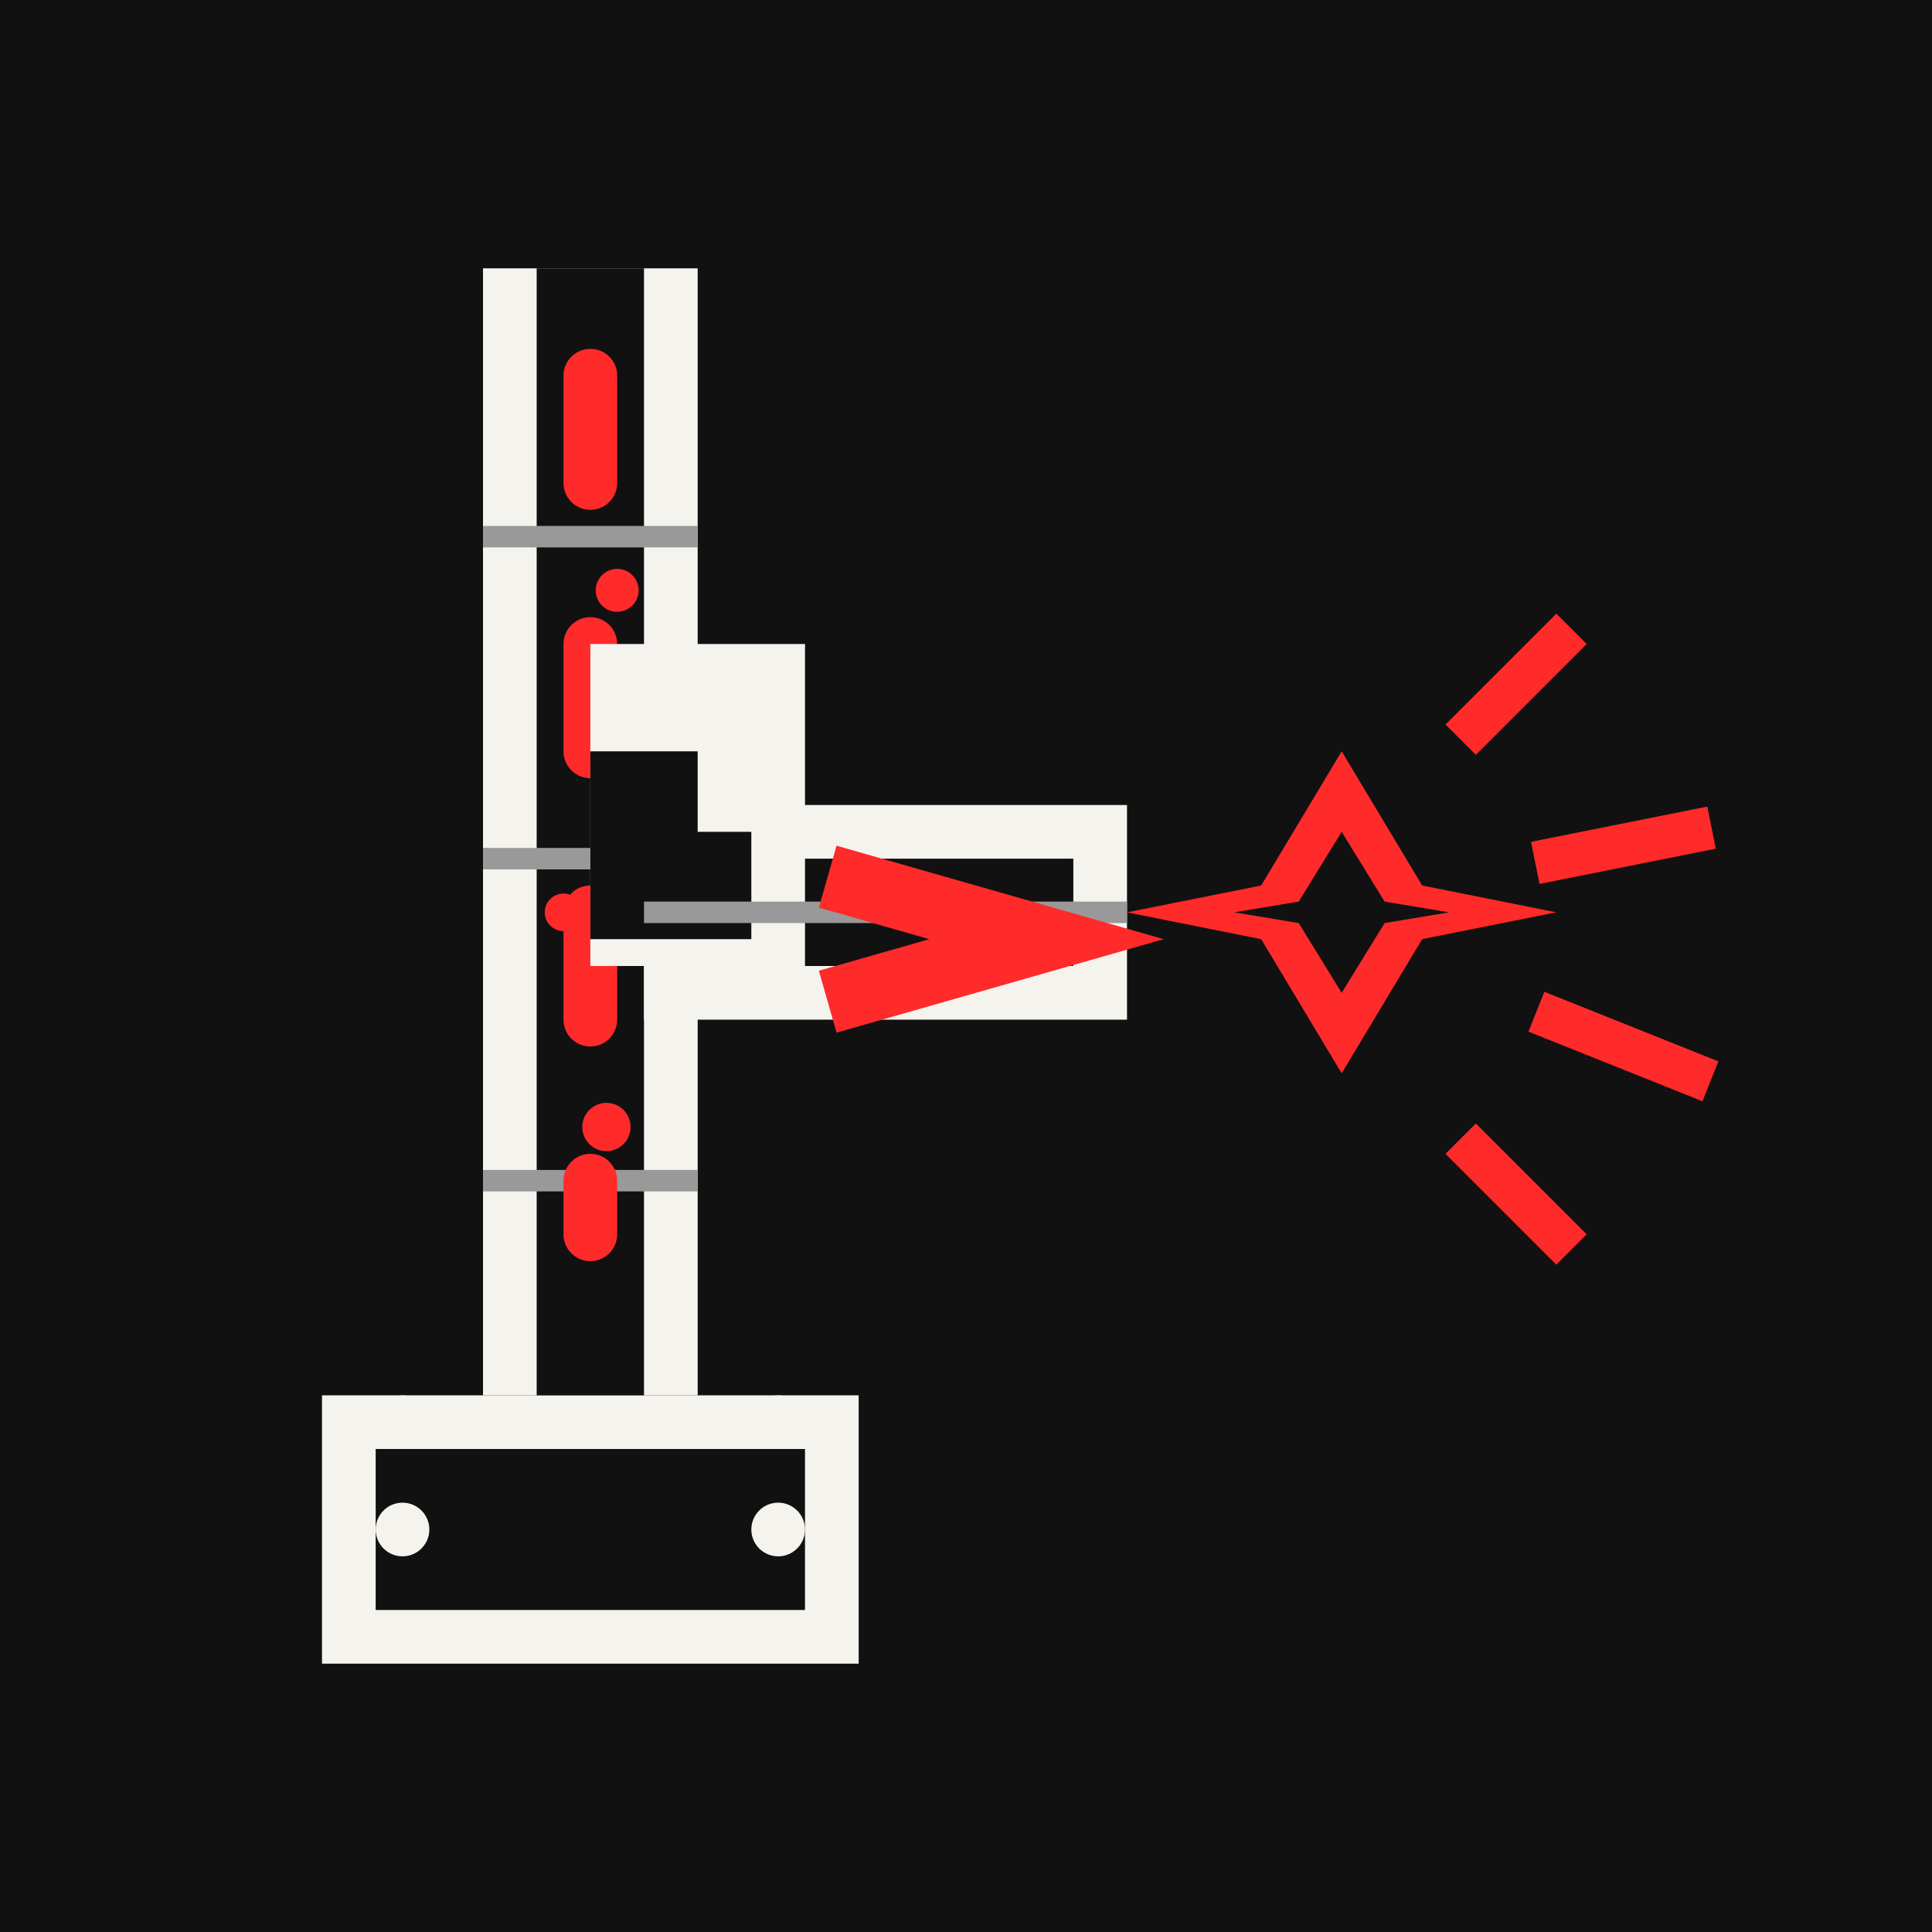
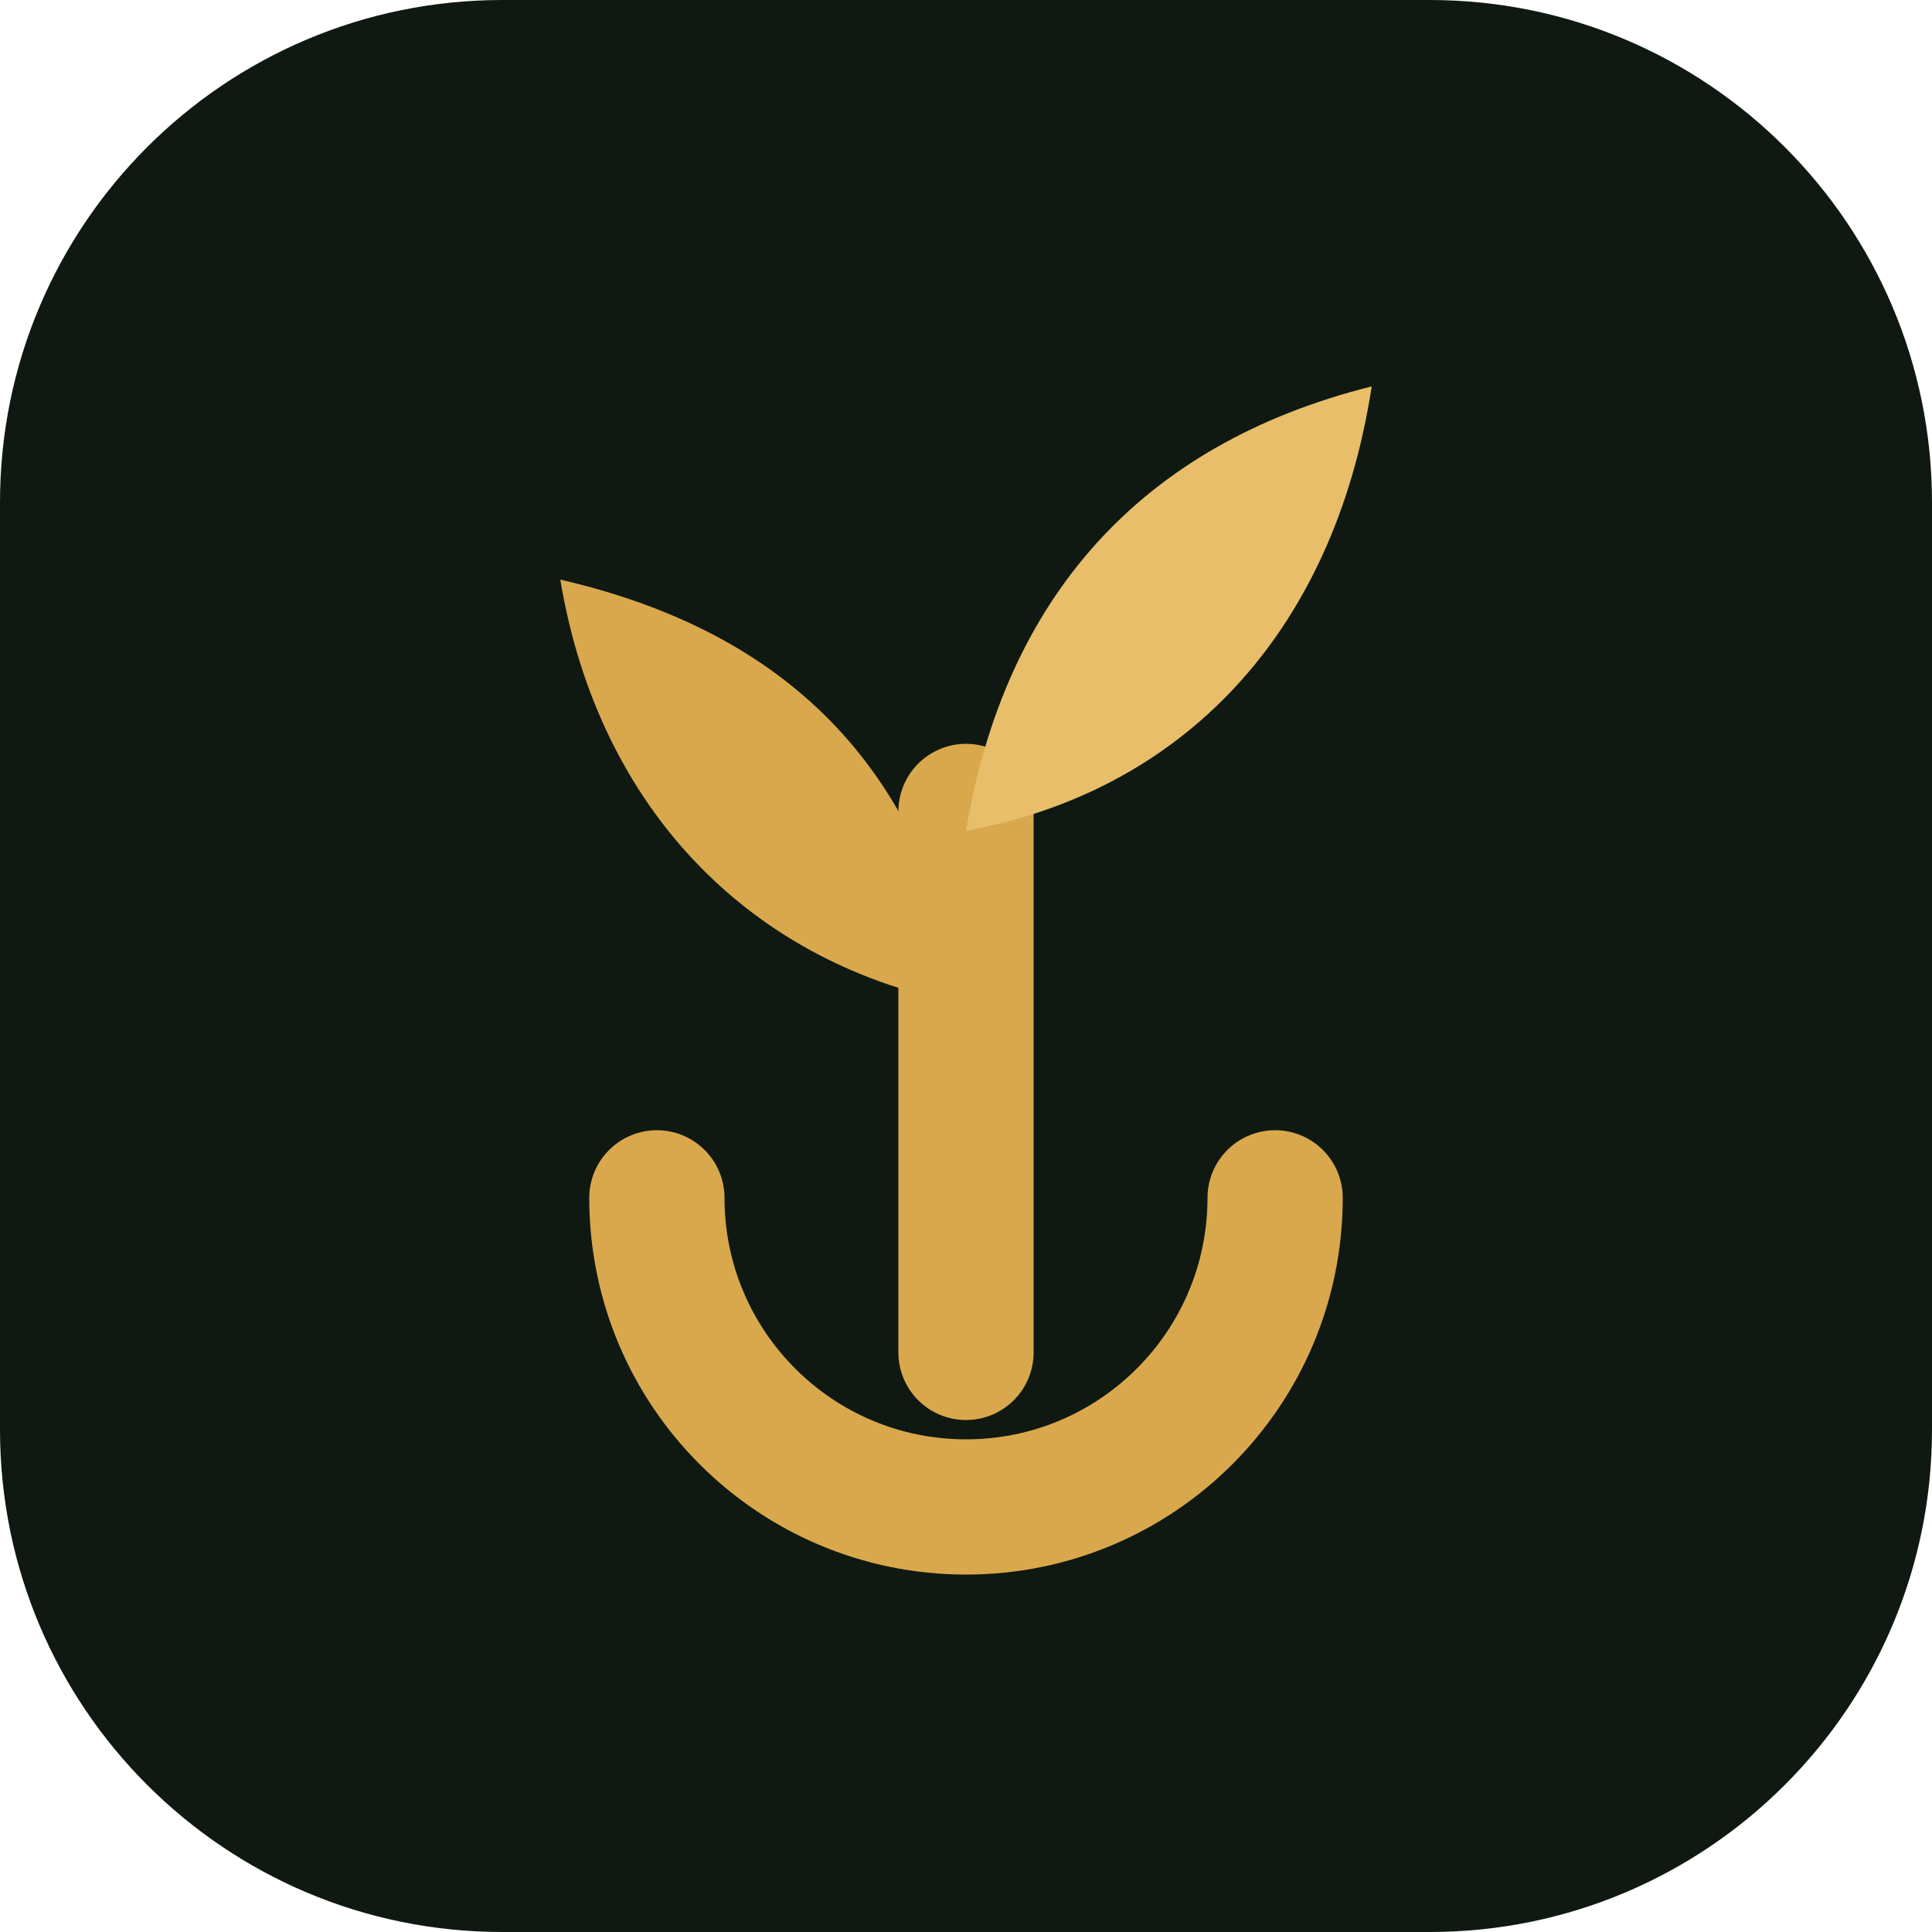
- <svg xmlns="http://www.w3.org/2000/svg" viewBox="0 0 36 36" width="36" height="36" role="img" aria-label="The Pipeline">
-   <rect width="36" height="36" fill="#111" />
-   <rect x="6" y="26" width="10" height="5" fill="#F5F3EE" />
-   <rect x="7" y="27" width="8" height="3" fill="#111" />
-   <circle cx="7.5" cy="28.5" r="0.5" fill="#F5F3EE" />
-   <circle cx="14.5" cy="28.5" r="0.5" fill="#F5F3EE" />
-   <circle cx="7.5" cy="26.5" r="0.5" fill="#F5F3EE" />
-   <circle cx="14.5" cy="26.5" r="0.5" fill="#F5F3EE" />
-   <rect x="9" y="5" width="4" height="21" fill="#F5F3EE" />
-   <rect x="10" y="5" width="2" height="21" fill="#111" />
-   <line x1="9" y1="10" x2="13" y2="10" stroke="#999" stroke-width="0.4" />
-   <line x1="9" y1="16" x2="13" y2="16" stroke="#999" stroke-width="0.4" />
-   <line x1="9" y1="22" x2="13" y2="22" stroke="#999" stroke-width="0.4" />
-   <path d="M 11 7 L 11 23" stroke="#FF2A2A" stroke-width="1" stroke-linecap="round" stroke-dasharray="2 3" />
-   <circle cx="11.5" cy="11" r="0.4" fill="#FF2A2A" />
-   <circle cx="10.5" cy="17" r="0.35" fill="#FF2A2A" />
-   <circle cx="11.3" cy="21" r="0.45" fill="#FF2A2A" />
-   <rect x="12" y="15" width="9" height="4" fill="#F5F3EE" />
-   <rect x="12.5" y="16" width="7.5" height="2" fill="#111" />
-   <path d="M 11 14 L 13 14 L 13 16 L 15 16" fill="none" stroke="#F5F3EE" stroke-width="4" stroke-linejoin="miter" />
-   <path d="M 11 15 L 12 15 L 12 16.5 L 14 16.5" fill="none" stroke="#111" stroke-width="2" stroke-linejoin="miter" />
-   <line x1="12" y1="17" x2="21" y2="17" stroke="#999" stroke-width="0.4" />
-   <path d="M 16 16.5 L 19.5 17.5 L 16 18.5" fill="none" stroke="#FF2A2A" stroke-width="1.2" stroke-linejoin="miter" stroke-linecap="square" />
-   <polygon points="25,14 26.5,16.5 29,17 26.5,17.5 25,20 23.5,17.5 21,17 23.5,16.5" fill="#FF2A2A" />
-   <polygon points="25,15.5 25.8,16.8 27,17 25.8,17.2 25,18.5 24.2,17.2 23,17 24.2,16.8" fill="#111" />
-   <line x1="27.5" y1="13.5" x2="29" y2="12" stroke="#FF2A2A" stroke-width="0.8" stroke-linecap="square" />
-   <line x1="29" y1="16" x2="31.5" y2="15.5" stroke="#FF2A2A" stroke-width="0.8" stroke-linecap="square" />
-   <line x1="29" y1="19" x2="31.5" y2="20" stroke="#FF2A2A" stroke-width="0.8" stroke-linecap="square" />
-   <line x1="27.5" y1="21.5" x2="29" y2="23" stroke="#FF2A2A" stroke-width="0.8" stroke-linecap="square" />
+ <svg xmlns="http://www.w3.org/2000/svg" viewBox="0 0 100 100" width="100" height="100" role="img" aria-label="The Pipeline">
+   <rect width="100" height="100" rx="26" fill="#0F1912" />
+   <g fill="none" stroke="#D9A84C" stroke-width="7" stroke-linecap="round">
+     <path d="M34 62 a16 16 0 0 0 32 0" />
+     <path d="M50 70 V42" />
+   </g>
+   <path d="M50 52 C48 41 42 33 29 30 C31 42 39 50 50 52 Z" fill="#D9A84C" />
+   <path d="M50 43 C52 31 59 23 71 20 C69 33 61 41 50 43 Z" fill="#E8BE6A" />
</svg>
